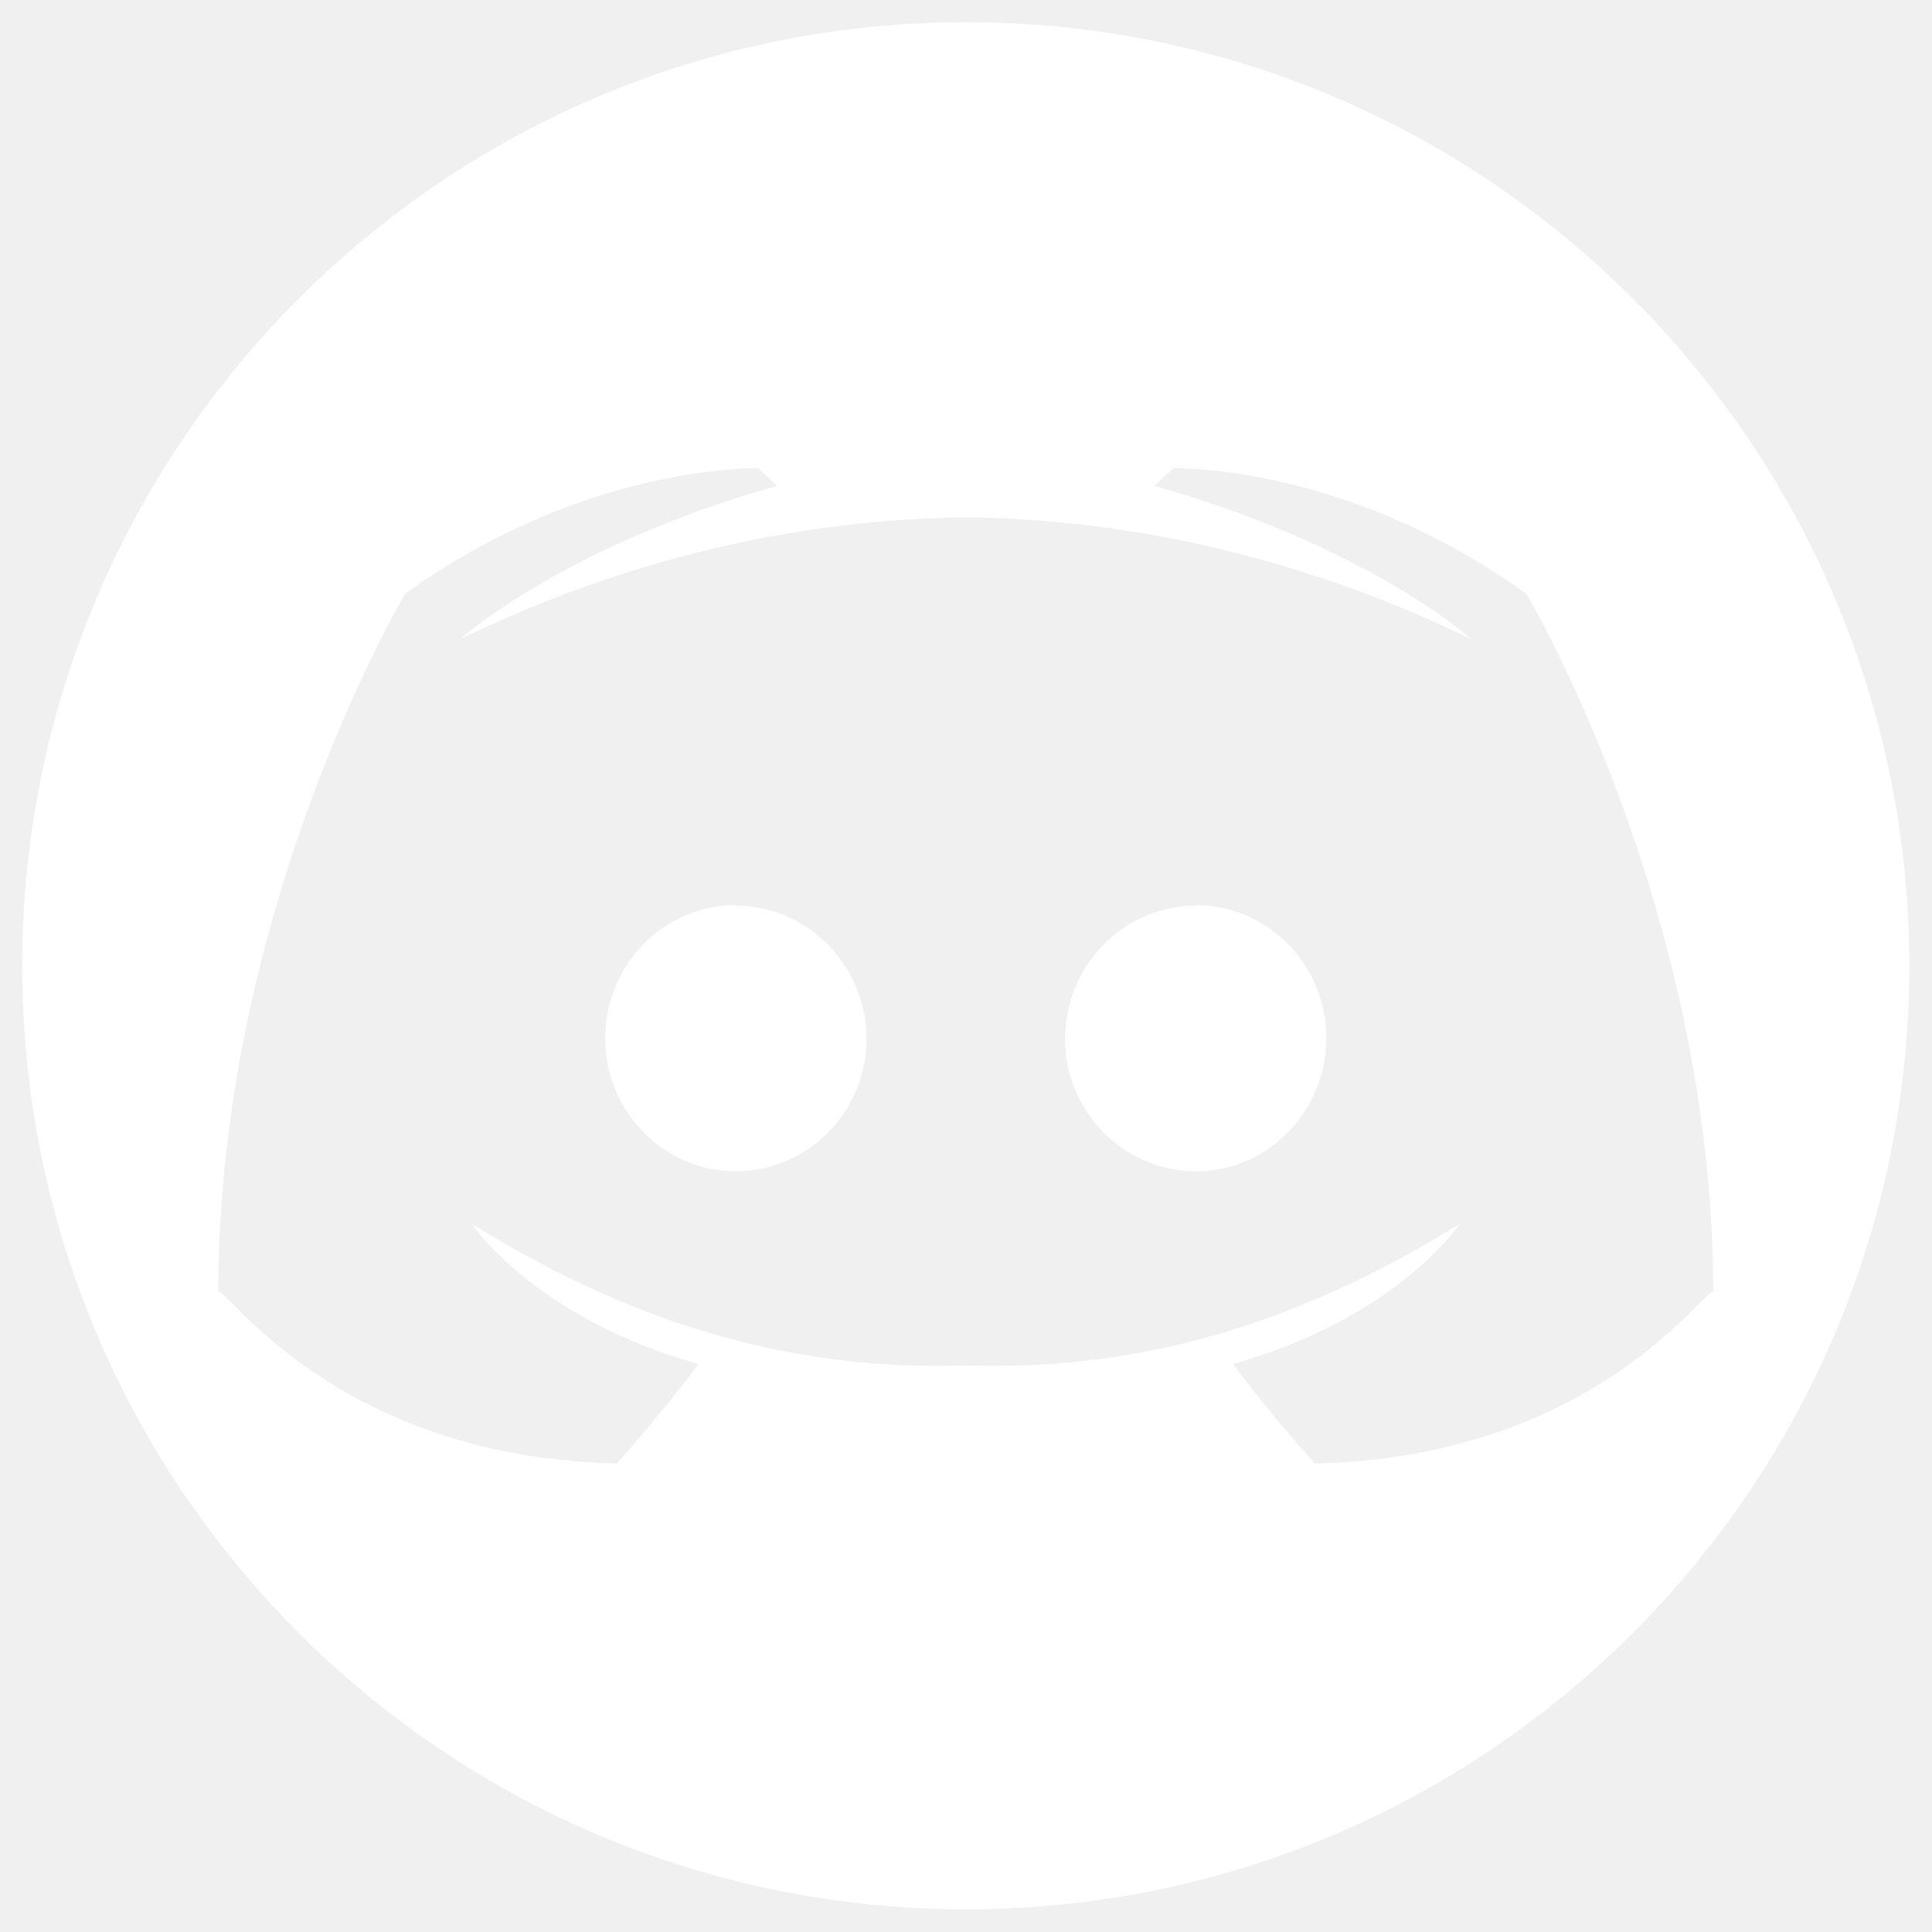
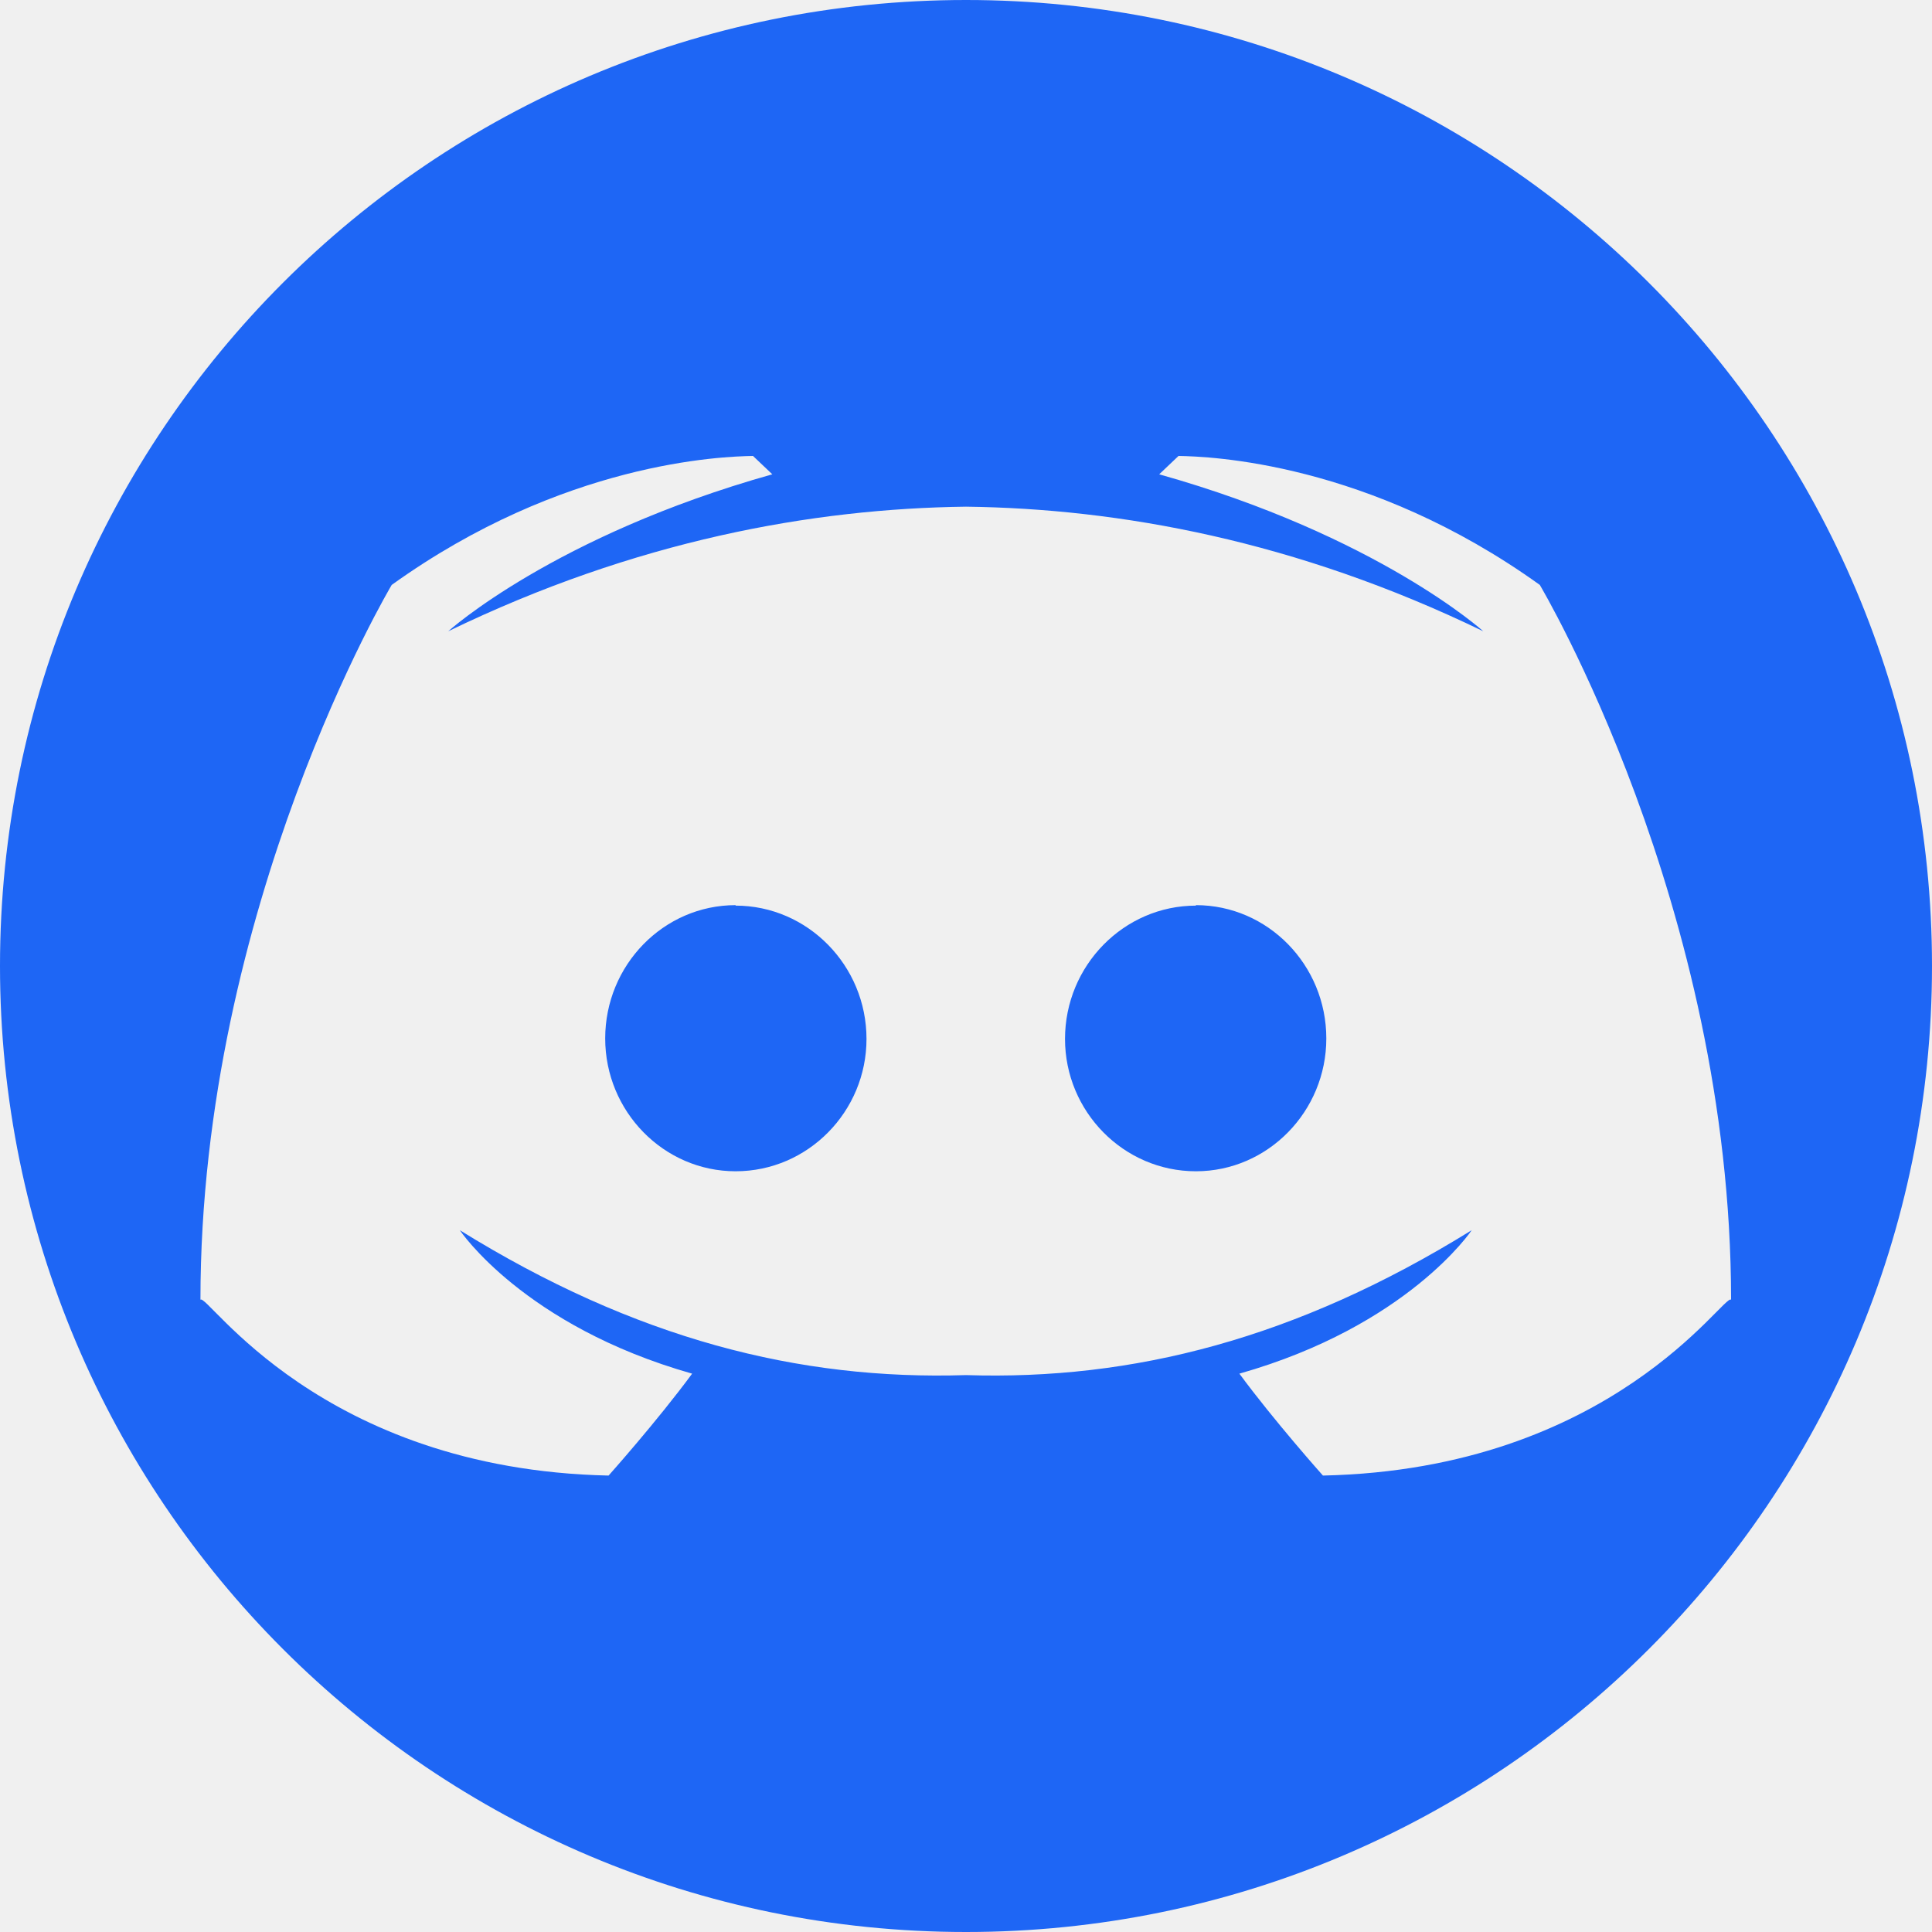
<svg xmlns="http://www.w3.org/2000/svg" width="40" height="40" viewBox="0 0 40 40" fill="none">
  <defs>
-     <clipPath id="clip266_265">
+     <clipPath id="clip851_344">
      <rect id="discord_1qqf4wmagfli" width="40" height="40" fill="white" fill-opacity="0" />
    </clipPath>
  </defs>
-   <g clip-path="url(#clip266_265)">
-     <path id="path" d="M15.23 18.75L15.23 18.74C13.74 18.74 12.53 19.98 12.53 21.5C12.53 23.01 13.74 24.25 15.23 24.25C16.73 24.25 17.94 23.01 17.94 21.51C17.94 19.99 16.72 18.75 15.23 18.75Z" fill="#FFFFFF" fill-opacity="1" fill-rule="nonzero" />
-     <path id="path" d="M20 0.46C9.21 0.46 0.46 9.21 0.46 20C0.46 30.78 9.21 39.53 20 39.53C30.78 39.53 39.53 30.78 39.53 20C39.53 9.21 30.78 0.46 20 0.46ZM27.22 30.3C27.22 30.3 26.24 29.21 25.53 28.24C28.94 27.28 30.22 25.34 30.22 25.34C26.68 27.54 23.37 28.38 20 28.27C16.62 28.38 13.31 27.54 9.77 25.34C9.77 25.34 11.05 27.28 14.46 28.24C13.75 29.21 12.77 30.3 12.77 30.3C6.92 30.17 4.65 26.59 4.52 26.75C4.52 18.78 8.39 12.29 8.39 12.29C11.85 9.81 15.08 9.7 15.69 9.69L16.09 10.06C11.67 11.3 9.53 13.23 9.53 13.23C13.32 11.4 16.9 10.75 20 10.71C23.09 10.75 26.67 11.4 30.46 13.23C30.46 13.23 28.32 11.3 23.9 10.06L24.3 9.69C24.91 9.7 28.14 9.81 31.6 12.29C31.6 12.29 35.47 18.78 35.47 26.75C35.34 26.59 33.07 30.17 27.22 30.3Z" fill="#FFFFFF" fill-opacity="1" fill-rule="nonzero" />
-     <path id="path" d="M24.76 18.74L24.76 18.75C23.27 18.75 22.05 19.99 22.05 21.51C22.05 23.01 23.26 24.25 24.76 24.25C26.25 24.25 27.46 23.01 27.46 21.49C27.46 19.98 26.25 18.74 24.76 18.74Z" fill="#FFFFFF" fill-opacity="1" fill-rule="nonzero" />
+   <g clip-path="url(#clip851_344)">
+     <path id="path" d="M15.23 18.75L15.23 18.74C13.74 18.74 12.53 19.98 12.53 21.5C12.53 23.01 13.74 24.25 15.23 24.25C16.73 24.25 17.94 23.01 17.94 21.51C17.94 19.99 16.72 18.75 15.23 18.75Z" fill="#1E66F5" fill-opacity="1" fill-rule="nonzero" />
+     <path id="path" d="M20 0C8.95 0 0 8.95 0 20C0 31.04 8.95 40 20 40C31.04 40 40 31.04 40 20C40 8.95 31.04 0 20 0ZM27.39 30.55C27.39 30.55 26.39 29.43 25.66 28.44C29.15 27.45 30.47 25.47 30.47 25.47C26.84 27.72 23.45 28.58 20 28.47C16.54 28.58 13.15 27.72 9.52 25.47C9.52 25.47 10.84 27.45 14.33 28.44C13.6 29.43 12.6 30.55 12.6 30.55C6.61 30.42 4.28 26.75 4.15 26.91C4.15 18.75 8.11 12.11 8.11 12.11C11.66 9.56 14.96 9.45 15.59 9.44L15.99 9.82C11.47 11.09 9.28 13.07 9.28 13.07C13.16 11.19 16.82 10.53 20 10.49C23.17 10.53 26.83 11.19 30.71 13.07C30.71 13.07 28.52 11.09 24 9.82L24.4 9.44C25.03 9.45 28.33 9.56 31.88 12.11C31.88 12.11 35.84 18.75 35.84 26.91C35.71 26.75 33.38 30.42 27.39 30.55Z" fill="#1E66F5" fill-opacity="1" fill-rule="nonzero" />
+     <path id="path" d="M24.76 18.74L24.76 18.75C23.27 18.75 22.05 19.99 22.05 21.51C22.05 23.01 23.26 24.25 24.76 24.25C26.25 24.25 27.46 23.01 27.46 21.5C27.46 19.98 26.25 18.74 24.76 18.74Z" fill="#1E66F5" fill-opacity="1" fill-rule="nonzero" />
  </g>
</svg>
